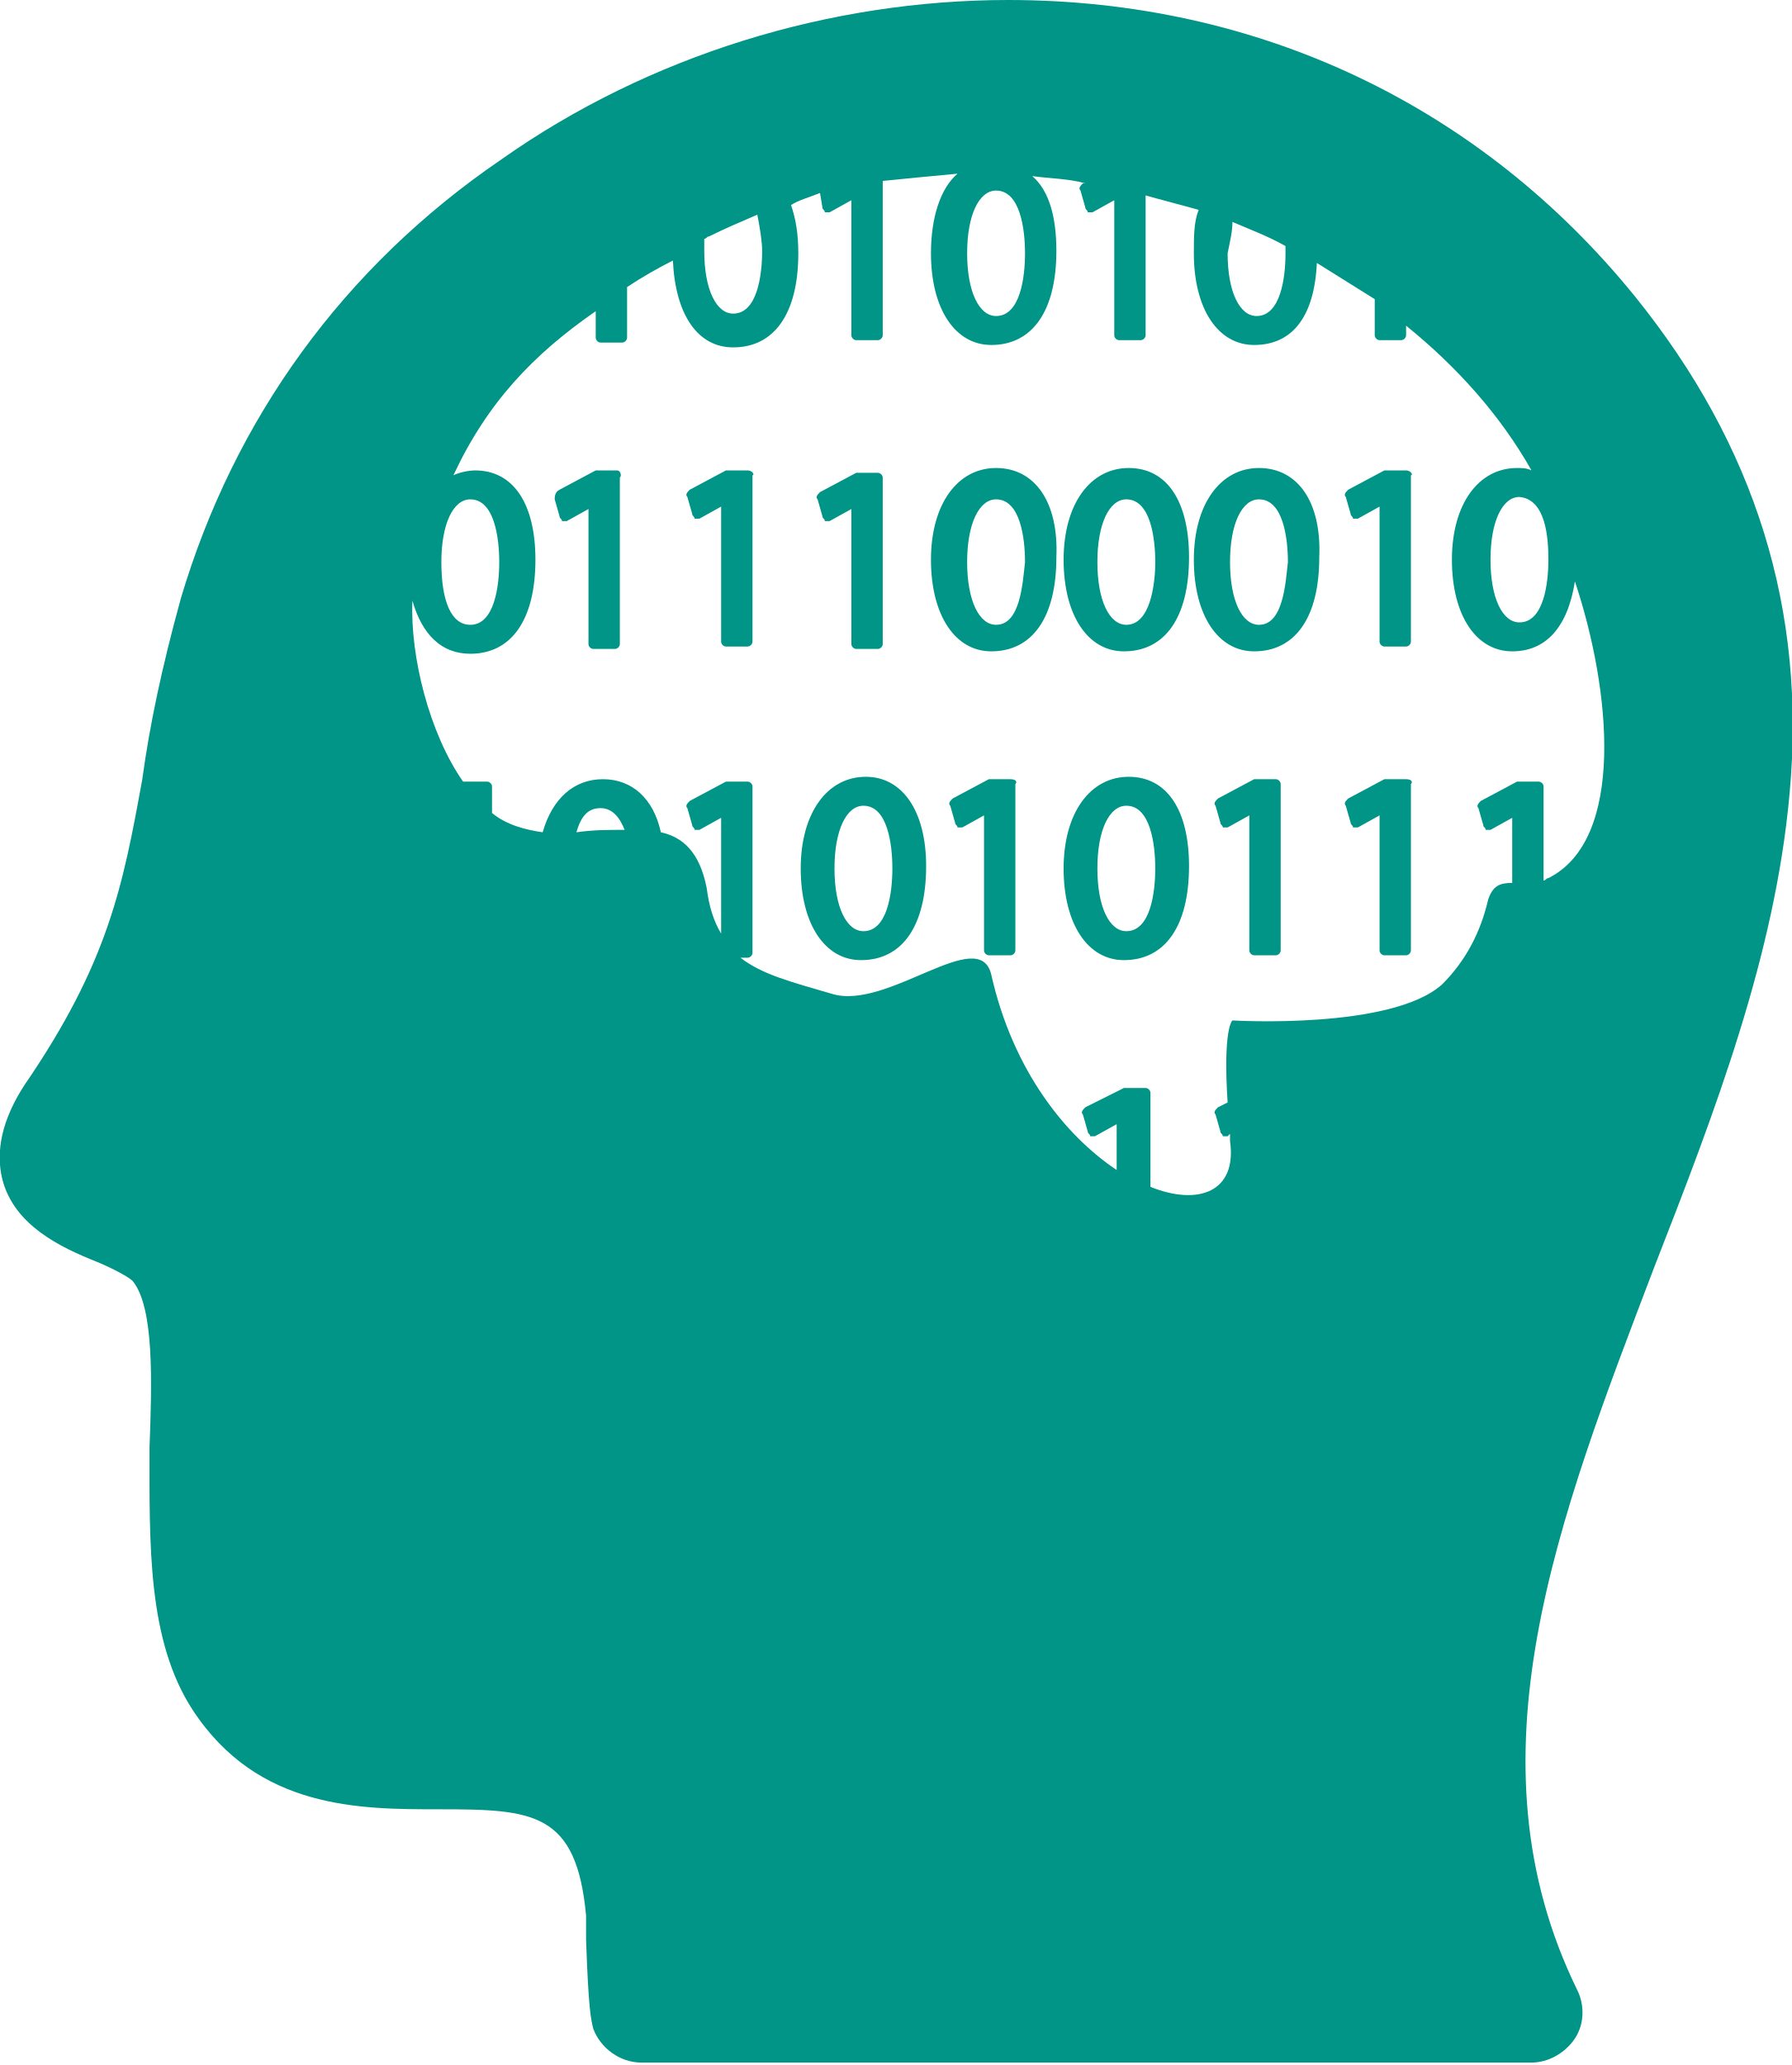
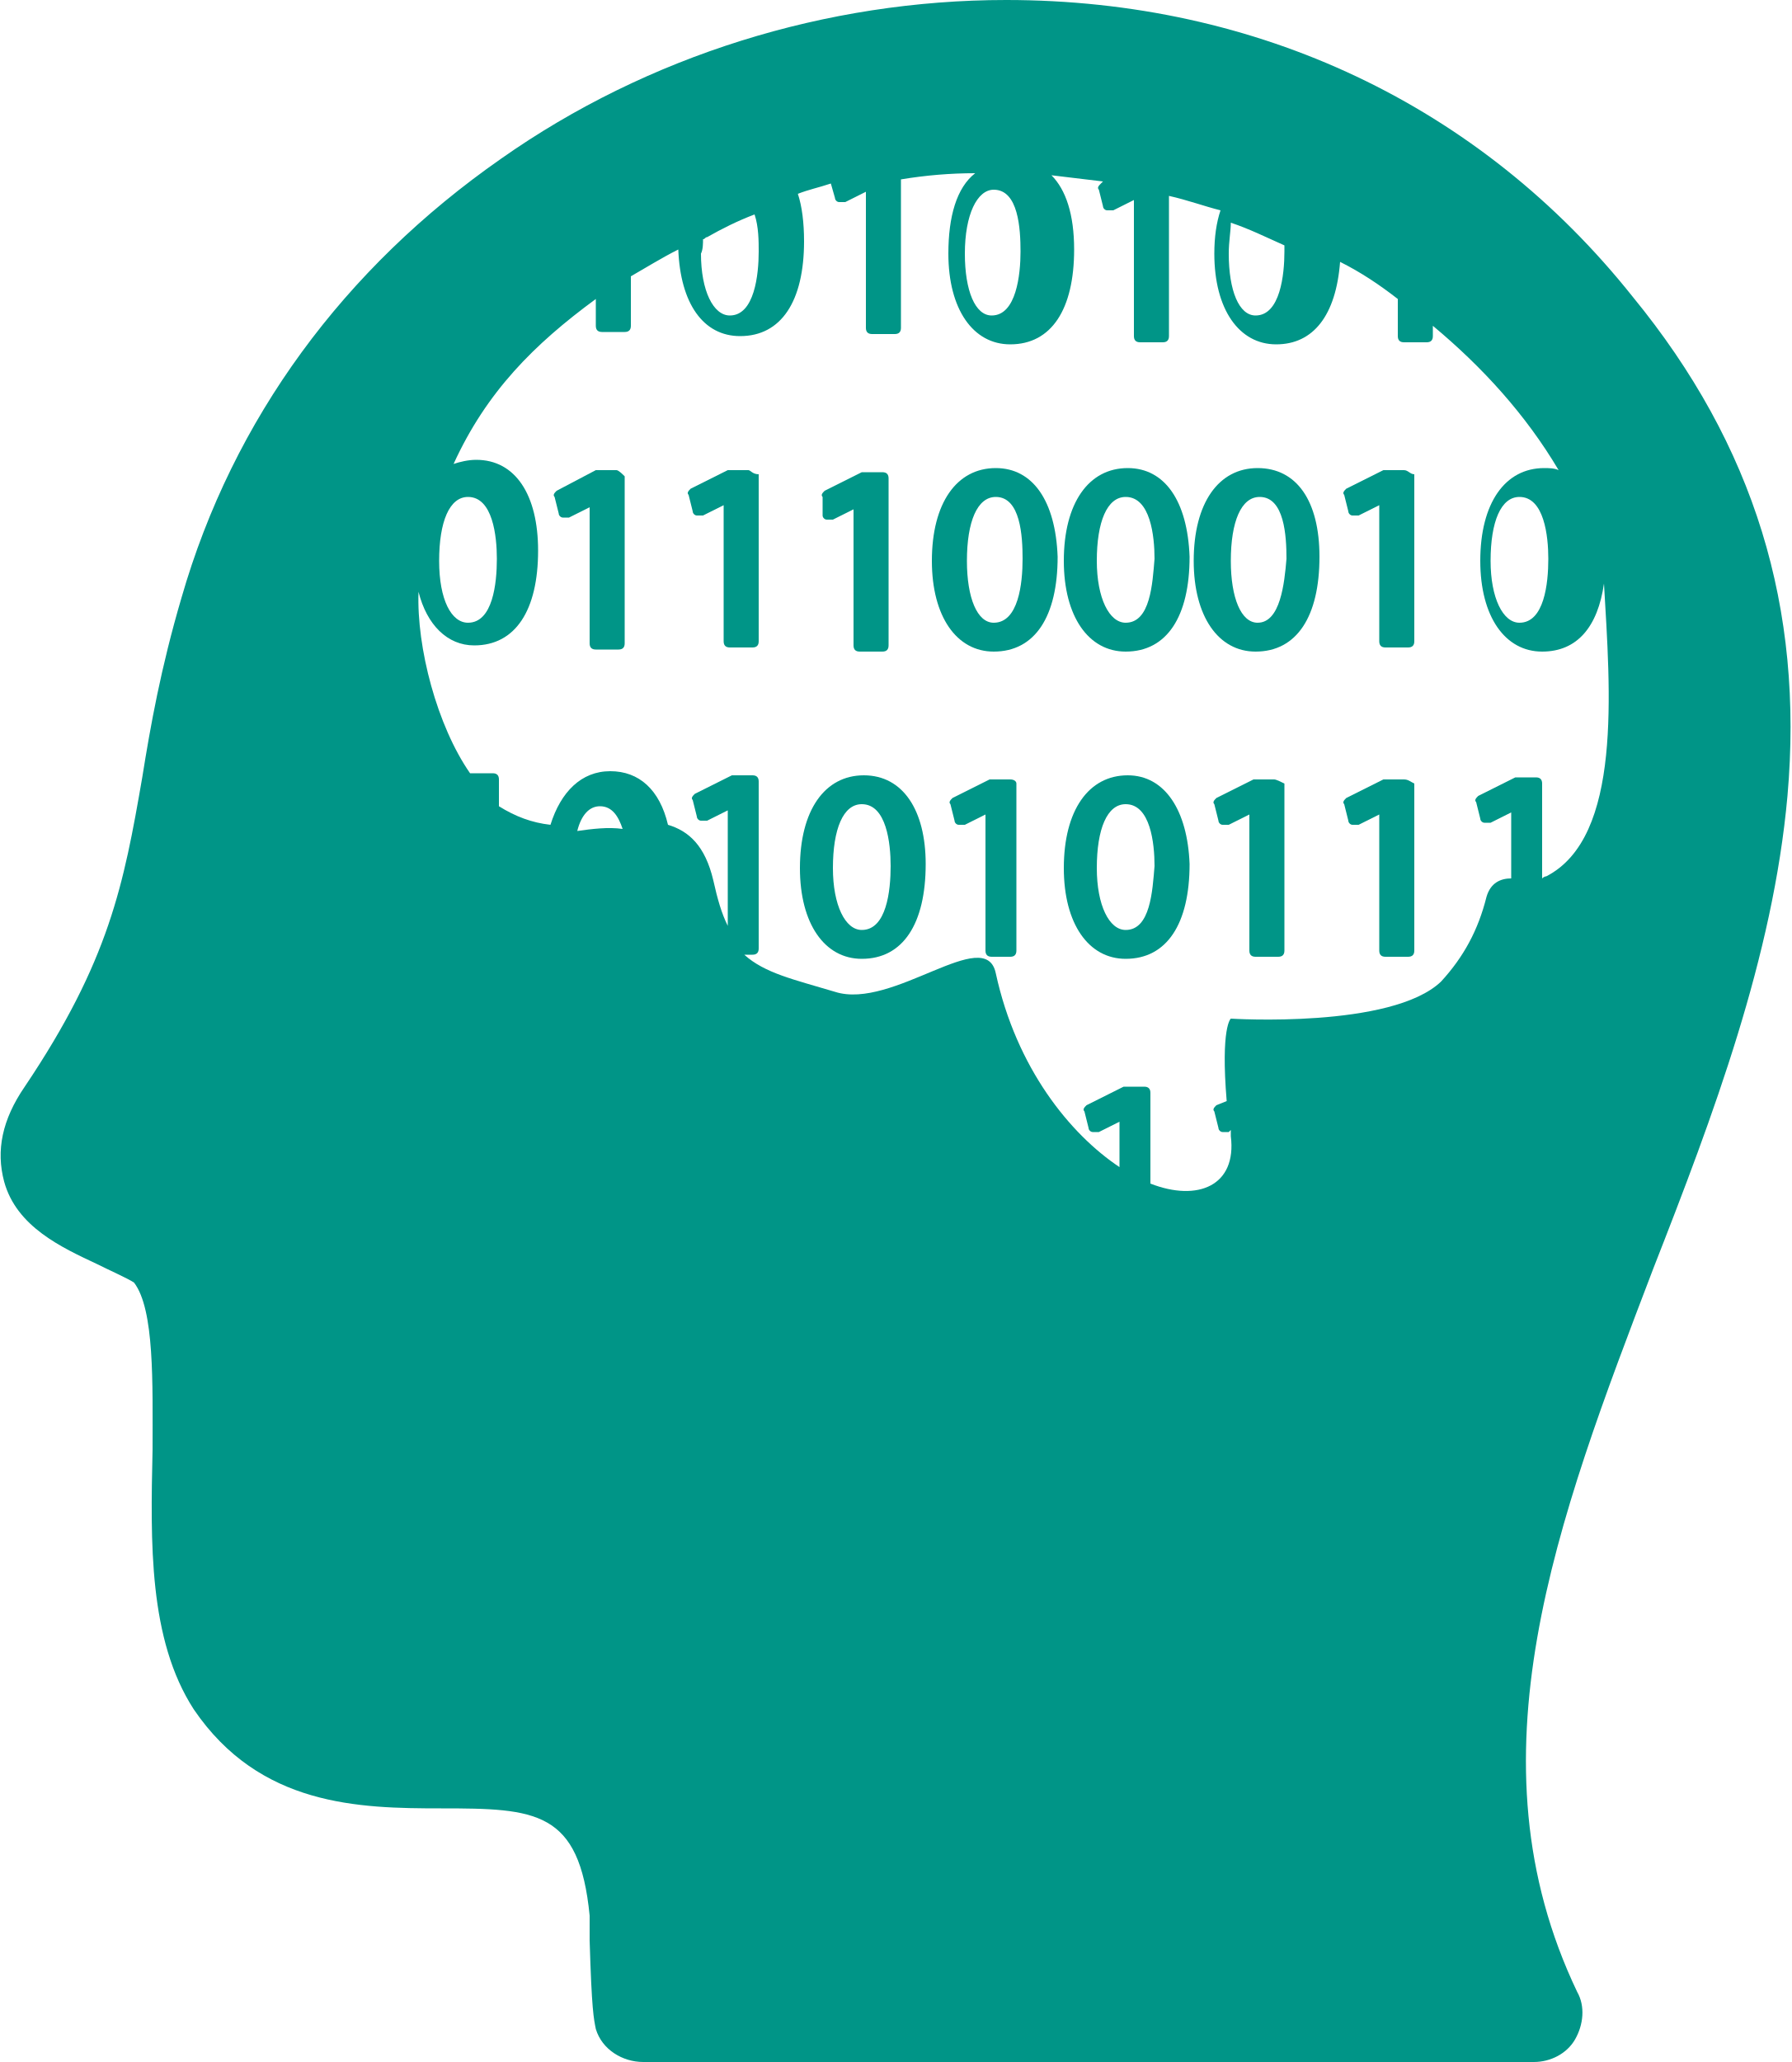
- <svg xmlns="http://www.w3.org/2000/svg" id="Capa_1" viewBox="0 0 74.3 85.6">
+ <svg xmlns="http://www.w3.org/2000/svg" id="Capa_1" viewBox="0 0 86.9 100">
  <style>.st0{fill:#009587}</style>
-   <path class="st0" d="M41.9 32.3H41l-1.5.8c-.1.1-.2.2-.1.3l.2.7c0 .1.1.1.1.2h.2l.9-.5v5.6c0 .1.1.2.2.2h.9c.1 0 .2-.1.2-.2v-6.9c.1-.1 0-.2-.2-.2zm-.6-12.9c-1.6 0-2.7 1.5-2.7 3.8s1 3.8 2.5 3.8c1.7 0 2.7-1.4 2.7-3.9.1-2.3-.9-3.7-2.5-3.7zm0 6.5c-.7 0-1.2-1-1.2-2.6s.5-2.6 1.2-2.6c1 0 1.2 1.6 1.2 2.6-.1.9-.2 2.6-1.2 2.6zm5.5 6.3c-1.6 0-2.7 1.5-2.7 3.8s1 3.8 2.5 3.8c1.7 0 2.7-1.4 2.7-3.9 0-2.3-.9-3.7-2.5-3.7zm-.1 6.4c-.7 0-1.2-1-1.2-2.6s.5-2.6 1.2-2.6c1 0 1.2 1.6 1.2 2.6s-.2 2.6-1.2 2.6zm-10.8-6.4c-1.6 0-2.7 1.5-2.7 3.8s1 3.8 2.5 3.8c1.7 0 2.7-1.4 2.7-3.9 0-2.3-1-3.7-2.5-3.7zm-.1 6.4c-.7 0-1.2-1-1.2-2.6s.5-2.6 1.2-2.6c1 0 1.2 1.6 1.2 2.6s-.2 2.6-1.2 2.6zM25.6 19.5h-.9l-1.5.8c-.2.1-.2.3-.2.4l.2.7c0 .1.1.1.1.2h.2l.9-.5v5.6c0 .1.1.2.2.2h.9c.1 0 .2-.1.2-.2v-6.9c.1-.1 0-.3-.1-.3zm27.3 12.8H52l-1.5.8c-.1.1-.2.2-.1.3l.2.7c0 .1.1.1.1.2h.2l.9-.5v5.6c0 .1.1.2.2.2h.9c.1 0 .2-.1.2-.2v-6.9c0-.1-.1-.2-.2-.2zM31 19.5h-.9l-1.5.8c-.1.1-.2.2-.1.3l.2.7c0 .1.1.1.1.2h.2l.9-.5v5.6c0 .1.1.2.2.2h.9c.1 0 .2-.1.2-.2v-6.9c.1 0 0-.2-.2-.2zm3.1 1.9c0 .1.1.1.1.2h.2l.9-.5v5.6c0 .1.1.2.2.2h.9c.1 0 .2-.1.2-.2v-6.9c0-.1-.1-.2-.2-.2h-.9l-1.5.8c-.1.1-.2.2-.1.3l.2.7zm12.7-2c-1.6 0-2.7 1.5-2.7 3.8s1 3.8 2.5 3.8c1.7 0 2.7-1.4 2.7-3.9 0-2.3-.9-3.7-2.5-3.7zm-.1 6.5c-.7 0-1.2-1-1.2-2.6s.5-2.6 1.2-2.6c1 0 1.2 1.6 1.2 2.6 0 .9-.2 2.6-1.2 2.6zm11.6 6.4h-.9l-1.5.8c-.1.1-.2.2-.1.3l.2.7c0 .1.1.1.1.2h.2l.9-.5v5.6c0 .1.1.2.2.2h.9c.1 0 .2-.1.2-.2v-6.9c.1-.1 0-.2-.2-.2z" />
-   <path class="st0" d="M67.8 12.3C61.4 4.4 52.2 0 41.8 0c-7.4 0-14.9 2.3-21 6.6-6.6 4.5-11.1 10.8-13.3 18.2-.8 2.9-1.3 5.3-1.6 7.5C5.1 36.7 4.5 39.9 1 45c-.9 1.4-1.2 2.7-.9 3.9.5 1.9 2.4 2.8 3.9 3.4.5.2 1.3.6 1.5.8.9 1.1.8 4.2.7 6.9 0 4-.1 8 1.8 10.9C10.7 75 14.9 75 18.2 75c3.9 0 5.7.1 6.1 4.4v1c.1 2.9.2 3.3.3 3.7.3.8 1.1 1.4 2 1.4h36.9c.7 0 1.4-.4 1.8-1s.4-1.4.1-2c-4.7-9.6-.8-19.5 3.2-30 2.5-6.4 5-12.9 5.6-19.6.7-7.6-1.4-14.4-6.4-20.6zM51.1 9.2c.7.3 1.5.6 2.2 1v.3c0 1-.2 2.6-1.2 2.6-.7 0-1.2-1-1.2-2.6.1-.5.2-.9.2-1.3zm-9.8-1.3c1 0 1.2 1.6 1.2 2.6s-.2 2.6-1.2 2.6c-.7 0-1.2-1-1.2-2.6s.5-2.6 1.2-2.6zm-12.1 2c.1 0 .1-.1.2-.1.6-.3 1.3-.6 2-.9.1.5.2 1.1.2 1.5 0 1-.2 2.6-1.2 2.6-.7 0-1.2-1-1.2-2.6v-.5zm-5.3 24.6c.2-.7.5-1 1-1s.8.4 1 .9c-.7 0-1.3 0-2 .1zm40.3 1.9c-.1 0-.1.1-.2.1v-3.9c0-.1-.1-.2-.2-.2h-.9l-1.5.8c-.1.1-.2.2-.1.3l.2.7c0 .1.1.1.1.2h.2l.9-.5v2.7c-.5 0-.8.1-1 .7-.3 1.3-.9 2.5-1.9 3.5-2.1 1.9-8.7 1.5-8.7 1.5s-.4.3-.2 3.4l-.4.2c-.1.1-.2.2-.1.3l.2.7c0 .1.1.1.1.2h.2l.1-.1v.3c.3 2.1-1.3 2.7-3.3 1.9v-3.9c0-.1-.1-.2-.2-.2h-.9l-1.6.8c-.1.1-.2.2-.1.3l.2.7c0 .1.1.1.1.2h.2l.9-.5v1.9c-2.1-1.4-4.3-4.1-5.2-8.1-.5-2.1-4.3 1.5-6.6.8-1.7-.5-2.9-.8-3.8-1.5h.3c.1 0 .2-.1.2-.2v-6.9c0-.1-.1-.2-.2-.2h-.9l-1.5.8c-.1.1-.2.2-.1.3l.2.7c0 .1.1.1.1.2h.2l.9-.5v4.8c-.3-.5-.5-1.1-.6-1.9-.3-1.5-1-2.1-1.9-2.3-.3-1.4-1.2-2.2-2.4-2.2s-2.1.8-2.5 2.2c-.7-.1-1.5-.3-2.1-.8v-1.1c0-.1-.1-.2-.2-.2h-1c-1.4-2-2.2-5.2-2.1-7.5.4 1.4 1.2 2.2 2.4 2.2 1.7 0 2.7-1.4 2.7-3.9 0-2.3-.9-3.7-2.5-3.7-.3 0-.7.1-.9.2 1.4-3 3.3-5 5.9-6.8V14c0 .1.1.2.2.2h.9c.1 0 .2-.1.2-.2v-2.1c.6-.4 1.3-.8 1.9-1.1.1 2.2 1 3.6 2.5 3.6 1.7 0 2.7-1.4 2.7-3.9 0-.8-.1-1.4-.3-2 .3-.2.7-.3 1.2-.5l.1.6c0 .1.1.1.1.2h.2l.9-.5v5.6c0 .1.1.2.2.2h.9c.1 0 .2-.1.2-.2V7.5c1-.1 2-.2 3.1-.3-.7.6-1.1 1.8-1.1 3.3 0 2.3 1 3.8 2.5 3.8 1.7 0 2.7-1.4 2.7-3.9 0-1.4-.3-2.5-1-3.1.7.1 1.5.1 2.2.3h-.1c-.1.1-.2.2-.1.3l.2.7c0 .1.1.1.1.2h.2l.9-.5v5.6c0 .1.1.2.2.2h.9c.1 0 .2-.1.2-.2V8.1c.7.2 1.5.4 2.2.6-.2.5-.2 1.1-.2 1.8 0 2.3 1 3.8 2.5 3.8 1.6 0 2.5-1.2 2.6-3.4l2.4 1.5v1.5c0 .1.1.2.2.2h.9c.1 0 .2-.1.2-.2v-.4c2.1 1.7 3.9 3.7 5.2 6-.2-.1-.4-.1-.6-.1-1.6 0-2.7 1.5-2.7 3.8s1 3.8 2.5 3.8c1.4 0 2.3-1 2.6-2.9 1.5 4.5 2.1 10.7-1.1 12.3zM18.3 23.3c0-1.6.5-2.6 1.2-2.6 1 0 1.2 1.6 1.2 2.6s-.2 2.6-1.2 2.6c-.8 0-1.2-1-1.2-2.6zm45.9-.1c0 1-.2 2.6-1.2 2.6-.7 0-1.2-1-1.2-2.6s.5-2.6 1.2-2.6c1.1.1 1.2 1.7 1.2 2.6z" />
-   <path class="st0" d="M58.3 19.5h-.9l-1.5.8c-.1.1-.2.2-.1.3l.2.7c0 .1.1.1.1.2h.2l.9-.5v5.6c0 .1.1.2.2.2h.9c.1 0 .2-.1.2-.2v-6.9c.1 0 0-.2-.2-.2zm-6.1-.1c-1.6 0-2.7 1.5-2.7 3.8s1 3.8 2.5 3.8c1.7 0 2.7-1.4 2.7-3.9.1-2.3-.9-3.7-2.5-3.7zm0 6.5c-.7 0-1.2-1-1.2-2.6s.5-2.6 1.2-2.6c1 0 1.2 1.6 1.2 2.6-.1.9-.2 2.6-1.2 2.6z" />
+   <g id="XMLID_2_">
+     <g id="XMLID_3_">
+       <path id="XMLID_34_" class="st0" d="M49 37.8h-1l-1.8.9c-.1.1-.2.2-.1.3l.2.8c0 .1.1.2.2.2h.3l1-.5v6.6c0 .2.1.3.3.3h.9c.2 0 .3-.1.3-.3V38c0-.1-.1-.2-.3-.2z" />
+       <path id="XMLID_31_" class="st0" d="M48.3 22.7c-1.9 0-3.1 1.7-3.1 4.5 0 2.7 1.2 4.4 3 4.4 2 0 3.1-1.7 3.1-4.6-.1-2.7-1.2-4.3-3-4.3zm-.1 7.5c-.8 0-1.3-1.2-1.3-3 0-1.9.5-3.1 1.4-3.1 1.2 0 1.3 1.9 1.3 3 0 1.2-.2 3.1-1.4 3.1z" />
+       <path id="XMLID_28_" class="st0" d="M54.7 37.6c-1.9 0-3.1 1.7-3.1 4.5 0 2.7 1.2 4.4 3 4.4 2 0 3.1-1.7 3.1-4.6-.1-2.6-1.2-4.3-3-4.3zm-.1 7.5c-.8 0-1.4-1.2-1.4-3 0-1.9.5-3.1 1.4-3.1 1.2 0 1.4 1.9 1.4 3-.1 1.2-.2 3.1-1.4 3.1z" />
+       <path id="XMLID_25_" class="st0" d="M41.9 37.6c-1.9 0-3.1 1.7-3.1 4.5 0 2.7 1.2 4.4 3 4.4 2 0 3.1-1.7 3.1-4.6 0-2.6-1.1-4.3-3-4.3zm-.1 7.5c-.8 0-1.4-1.2-1.4-3 0-1.9.5-3.1 1.4-3.1 1.2 0 1.4 1.9 1.4 3 0 1.2-.2 3.1-1.4 3.1z" />
+       <path id="XMLID_24_" class="st0" d="M29.9 22.8h-1l-1.9 1c-.1.1-.2.2-.1.3l.2.8c0 .1.1.2.2.2h.3l1-.5v6.6c0 .2.1.3.3.3H30c.2 0 .3-.1.3-.3v-8.1c-.1-.1-.3-.3-.4-.3z" />
+       <path id="XMLID_23_" class="st0" d="M61.8 37.8h-1l-1.8.9c-.1.1-.2.2-.1.3l.2.8c0 .1.1.2.2.2h.3l1-.5v6.6c0 .2.1.3.3.3H62c.2 0 .3-.1.3-.3V38c-.2-.1-.4-.2-.5-.2z" />
+       <path id="XMLID_22_" class="st0" d="M36.3 22.8h-1l-1.8.9c-.1.1-.2.2-.1.3l.2.8c0 .1.1.2.2.2h.3l1-.5v6.6c0 .2.1.3.3.3h1.1c.2 0 .3-.1.3-.3V23c-.3 0-.4-.2-.5-.2z" />
+       <path id="XMLID_21_" class="st0" d="M39.9 25c0 .1.1.2.2.2h.3l1-.5v6.6c0 .2.1.3.3.3h1.1c.2 0 .3-.1.3-.3v-8.1c0-.2-.1-.3-.3-.3h-1l-1.8.9c-.1.1-.2.2-.1.3v.9z" />
+       <path id="XMLID_18_" class="st0" d="M54.7 22.7c-1.9 0-3.1 1.7-3.1 4.5 0 2.7 1.2 4.4 3 4.4 2 0 3.1-1.7 3.1-4.6-.1-2.7-1.2-4.3-3-4.3zm-.1 7.5c-.8 0-1.4-1.2-1.4-3 0-1.9.5-3.1 1.4-3.1 1.2 0 1.4 1.9 1.4 3-.1 1.2-.2 3.1-1.4 3.1z" />
+       <path id="XMLID_17_" class="st0" d="M68.1 37.8h-1l-1.8.9c-.1.1-.2.2-.1.3l.2.8c0 .1.1.2.2.2h.3l1-.5v6.6c0 .2.1.3.3.3h1.1c.2 0 .3-.1.3-.3V38c-.2-.1-.3-.2-.5-.2z" />
+       <path id="XMLID_8_" class="st0" d="M79.2 14.4C71.8 5.1 61 0 48.8 0c-8.7 0-17.4 2.7-24.5 7.7C16.7 13 11.3 20.3 8.8 29c-1 3.4-1.5 6.2-1.9 8.7-.9 5.2-1.6 8.9-5.7 15-1.1 1.6-1.4 3.1-1 4.6.6 2.2 2.8 3.2 4.5 4 .6.3 1.5.7 1.8.9 1 1.3.9 4.9.9 8.1-.1 4.5-.2 9.2 2 12.6 3.2 4.7 8 4.8 12 4.8 4.6 0 6.7.1 7.2 5.2v1.2c.1 3.4.2 3.8.3 4.3.3 1 1.3 1.6 2.3 1.6h43.2c.8 0 1.6-.4 2-1.1.4-.7.5-1.6.1-2.3-5.4-11.3-1-22.8 3.7-35.1 2.9-7.4 5.8-15.1 6.5-22.9.8-9.1-1.6-17-7.5-24.2zm-19.5-3.6c.9.3 1.7.7 2.6 1.1v.3c0 1.1-.2 3.1-1.4 3.1-.8 0-1.3-1.2-1.3-3 0-.6.1-1.1.1-1.5zM48.2 9.2c1.2 0 1.3 1.9 1.3 3s-.2 3.1-1.4 3.1c-.8 0-1.3-1.2-1.3-3 0-1.9.6-3.1 1.4-3.1zm-14.1 2.4c.1 0 .1-.1.2-.1.7-.4 1.5-.8 2.3-1.1.2.6.2 1.3.2 1.8 0 1.1-.2 3.1-1.4 3.1-.8 0-1.4-1.2-1.4-3 .1-.2.1-.5.1-.7zM28 40.3c.2-.8.6-1.2 1.1-1.2.6 0 .9.5 1.1 1.1-.7-.1-1.5 0-2.2.1zm47 2.2c-.1 0-.2.1-.2.1V38c0-.2-.1-.3-.3-.3h-1l-1.8.9c-.1.1-.2.2-.1.3l.2.8c0 .1.1.2.2.2h.3l1-.5v3.2c-.5 0-1 .2-1.2.9-.4 1.6-1.1 2.9-2.2 4.1-2.4 2.3-10.2 1.8-10.2 1.8s-.5.4-.2 4l-.5.2c-.1.1-.2.2-.1.3l.2.8c0 .1.1.2.2.2h.3l.1-.1v.3c.3 2.4-1.6 3.2-3.9 2.3V53c0-.2-.1-.3-.3-.3h-1l-1.8.9c-.1.1-.2.2-.1.3l.2.8c0 .1.1.2.2.2h.3l1-.5v2.2c-2.4-1.6-5-4.8-6-9.4-.5-2.4-5 1.8-7.8.9-2-.6-3.4-.9-4.4-1.8h.4c.2 0 .3-.1.3-.3v-8.1c0-.2-.1-.3-.3-.3h-1l-1.8.9c-.1.1-.2.2-.1.3l.2.8c0 .1.1.2.2.2h.3l1-.5v5.6c-.3-.6-.5-1.3-.7-2.2-.4-1.7-1.2-2.4-2.2-2.7-.4-1.7-1.4-2.6-2.8-2.6s-2.4 1-2.9 2.6c-.9-.1-1.7-.4-2.5-.9v-1.3c0-.2-.1-.3-.3-.3h-1.1c-1.6-2.3-2.6-6.1-2.5-8.8.4 1.6 1.4 2.6 2.7 2.6 2 0 3.1-1.7 3.1-4.6 0-2.7-1.1-4.4-3-4.4-.4 0-.8.1-1.1.2 1.6-3.5 3.9-5.8 6.9-8v1.3c0 .2.1.3.3.3h1.1c.2 0 .3-.1.3-.3v-2.4c.7-.4 1.5-.9 2.3-1.3.1 2.6 1.2 4.2 3 4.2 2 0 3.1-1.7 3.1-4.6 0-.9-.1-1.7-.3-2.3.5-.2 1-.3 1.6-.5l.2.7c0 .1.1.2.2.2h.3l1-.5v6.6c0 .2.1.3.3.3h1.1c.2 0 .3-.1.3-.3V8.7c1.2-.2 2.4-.3 3.6-.3-.9.7-1.3 2.1-1.3 3.9 0 2.7 1.2 4.4 3 4.4 2 0 3.1-1.7 3.1-4.6 0-1.7-.4-2.9-1.1-3.6.8.1 1.7.2 2.5.3l-.1.1c-.1.1-.2.2-.1.3l.2.8c0 .1.1.2.2.2h.3l1-.5v6.6c0 .2.1.3.3.3h1.1c.2 0 .3-.1.3-.3V9.5c.9.2 1.7.5 2.5.7-.2.6-.3 1.3-.3 2.1 0 2.7 1.2 4.4 3 4.4s2.9-1.4 3.1-4c1 .5 1.9 1.1 2.8 1.8v1.8c0 .2.1.3.3.3h1.1c.2 0 .3-.1.3-.3v-.5c2.4 2 4.5 4.3 6.1 7-.2-.1-.5-.1-.7-.1-1.9 0-3.1 1.7-3.1 4.5 0 2.7 1.2 4.4 3 4.4 1.7 0 2.7-1.2 3-3.3.3 5.2.9 12.3-2.8 14.2zM21.3 27.2c0-1.9.5-3.1 1.4-3.1 1.2 0 1.4 1.9 1.4 3 0 1.2-.2 3.1-1.4 3.1-.8 0-1.4-1.1-1.4-3zm53.8-.1c0 1.2-.2 3.1-1.4 3.1-.8 0-1.4-1.2-1.4-3 0-1.9.5-3.1 1.4-3.1 1.2 0 1.4 1.9 1.4 3z" />
+       <path id="XMLID_7_" class="st0" d="M68.1 22.8h-1l-1.8.9c-.1.1-.2.2-.1.3l.2.8c0 .1.1.2.2.2h.3l1-.5v6.6c0 .2.1.3.3.3h1.1c.2 0 .3-.1.3-.3V23c-.2 0-.3-.2-.5-.2z" />
+       <path id="XMLID_4_" class="st0" d="M61 22.7c-1.9 0-3.1 1.7-3.1 4.5 0 2.7 1.2 4.4 3 4.4 2 0 3.1-1.7 3.1-4.6 0-2.7-1.1-4.3-3-4.3zm0 7.5c-.8 0-1.3-1.2-1.3-3 0-1.9.5-3.1 1.4-3.1 1.2 0 1.3 1.9 1.3 3-.1 1.2-.3 3.1-1.4 3.1z" />
+     </g>
+   </g>
</svg>
